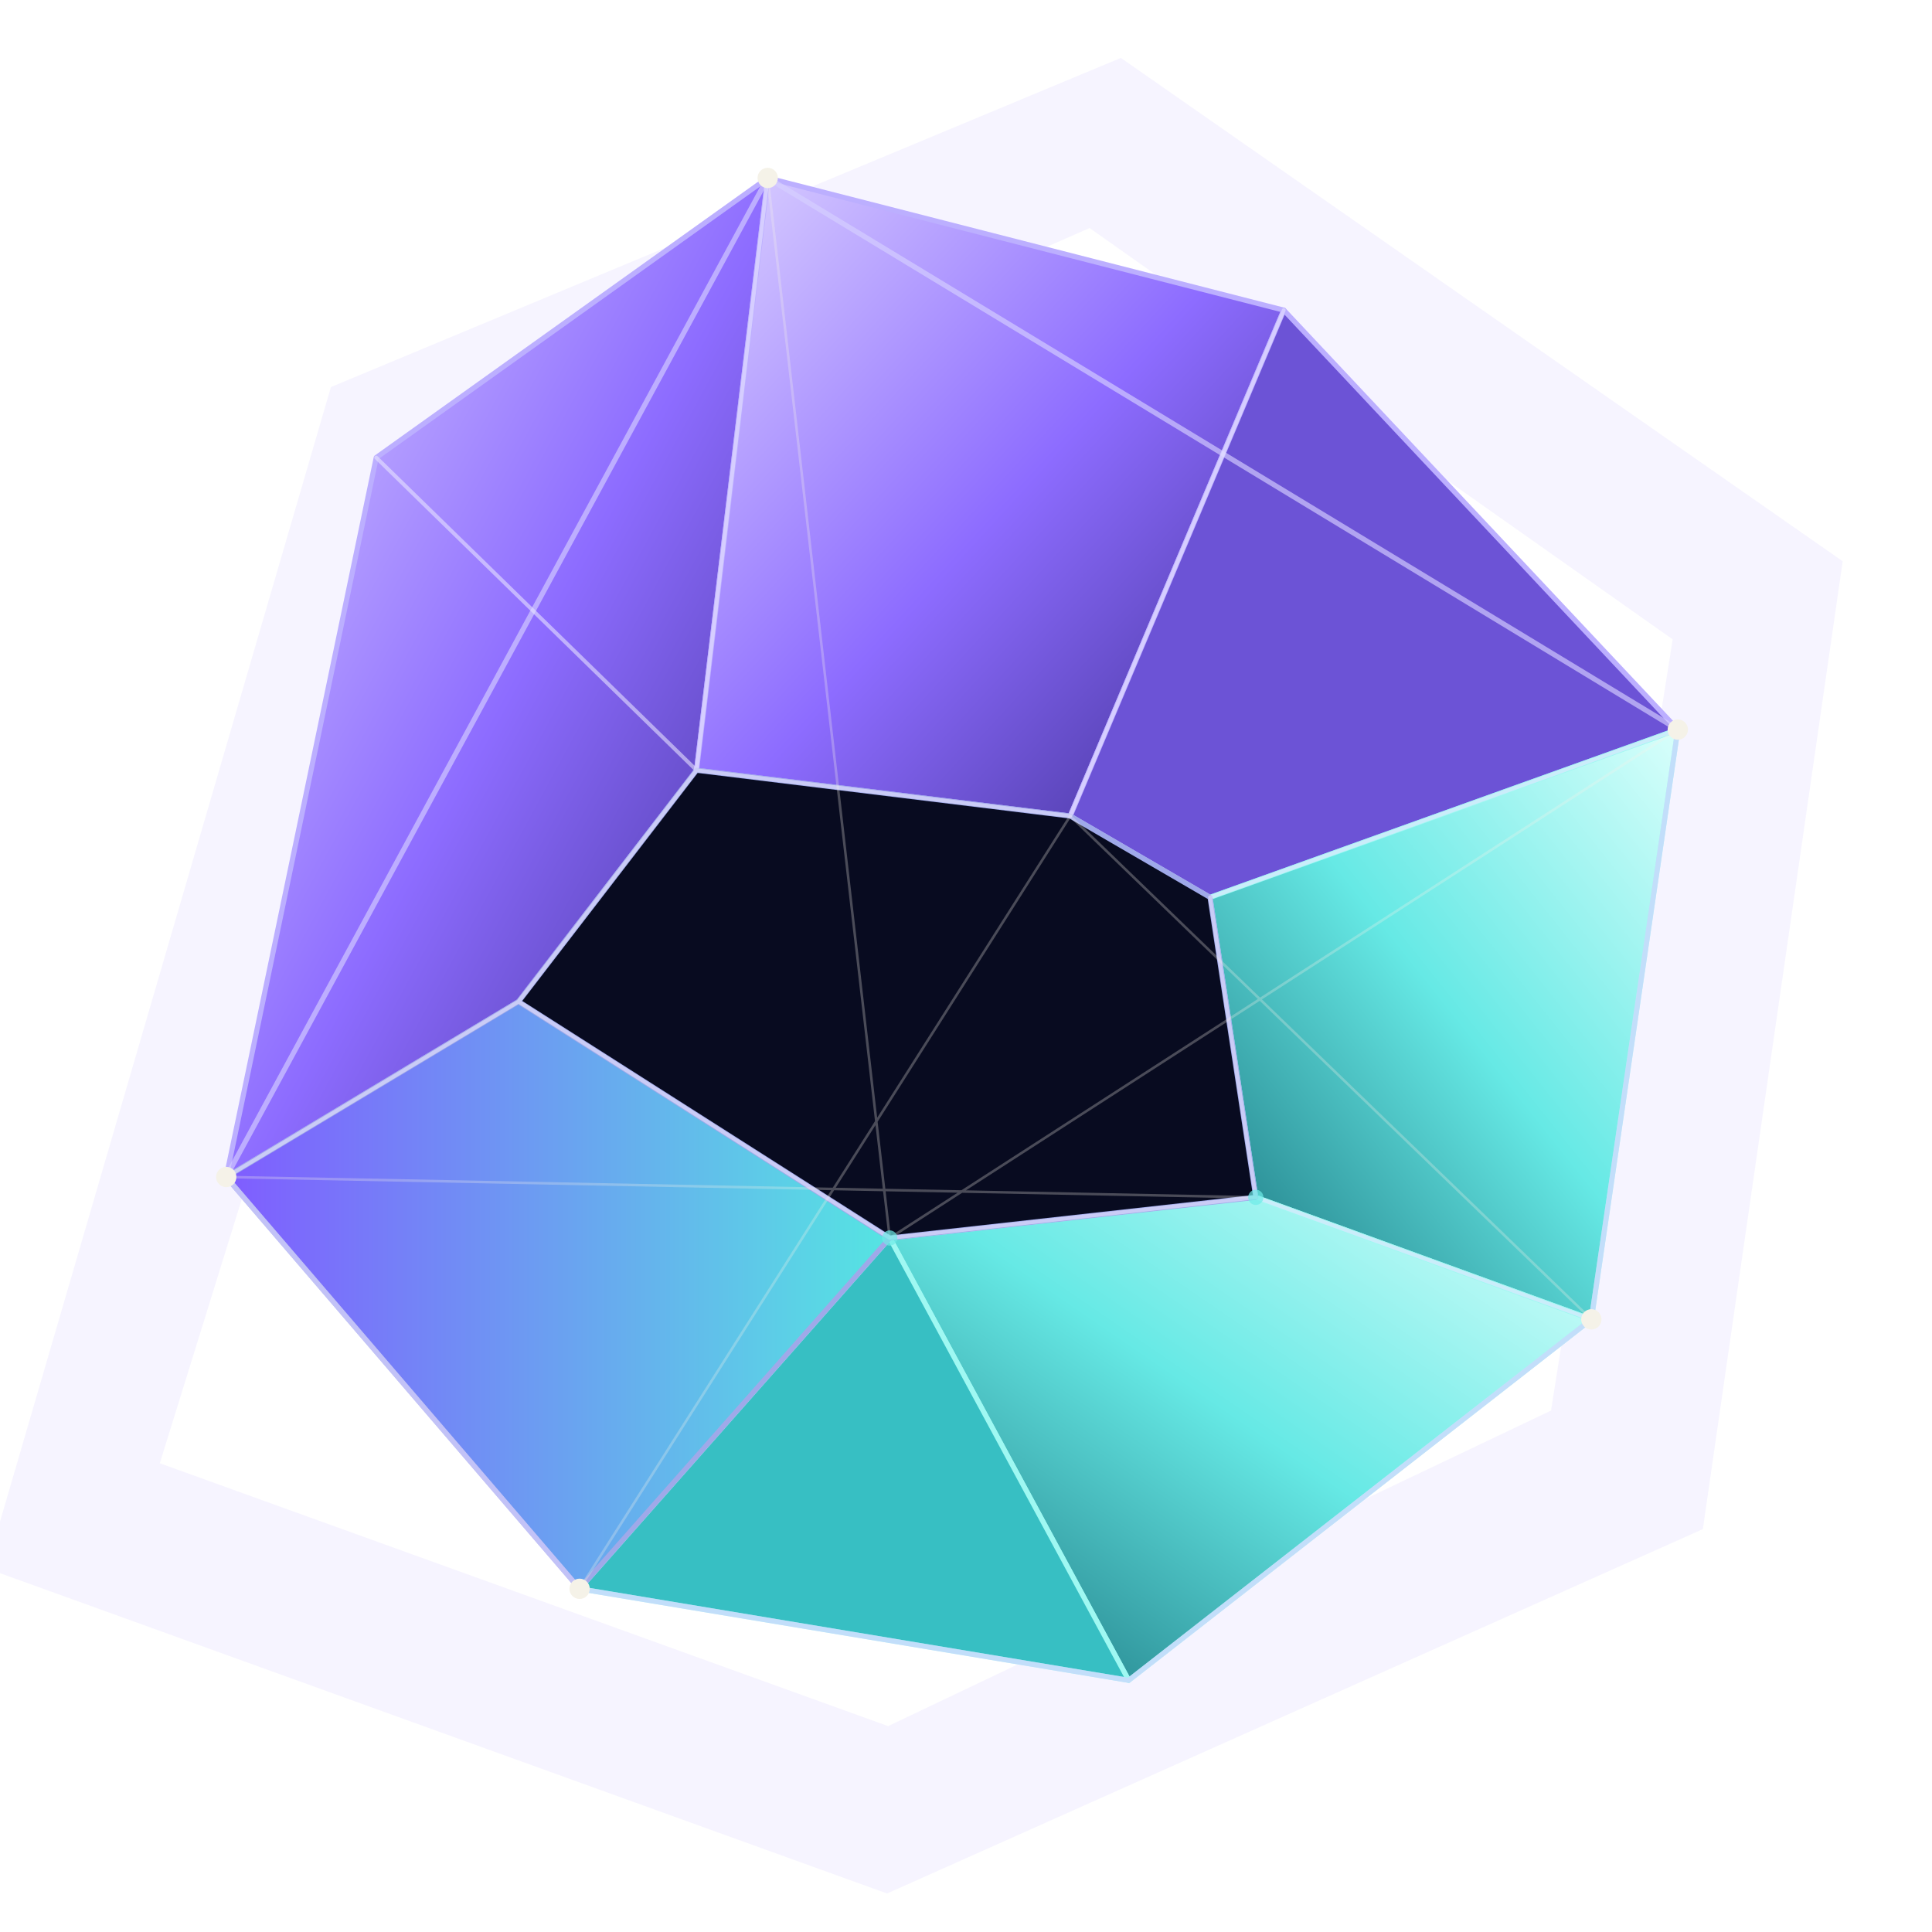
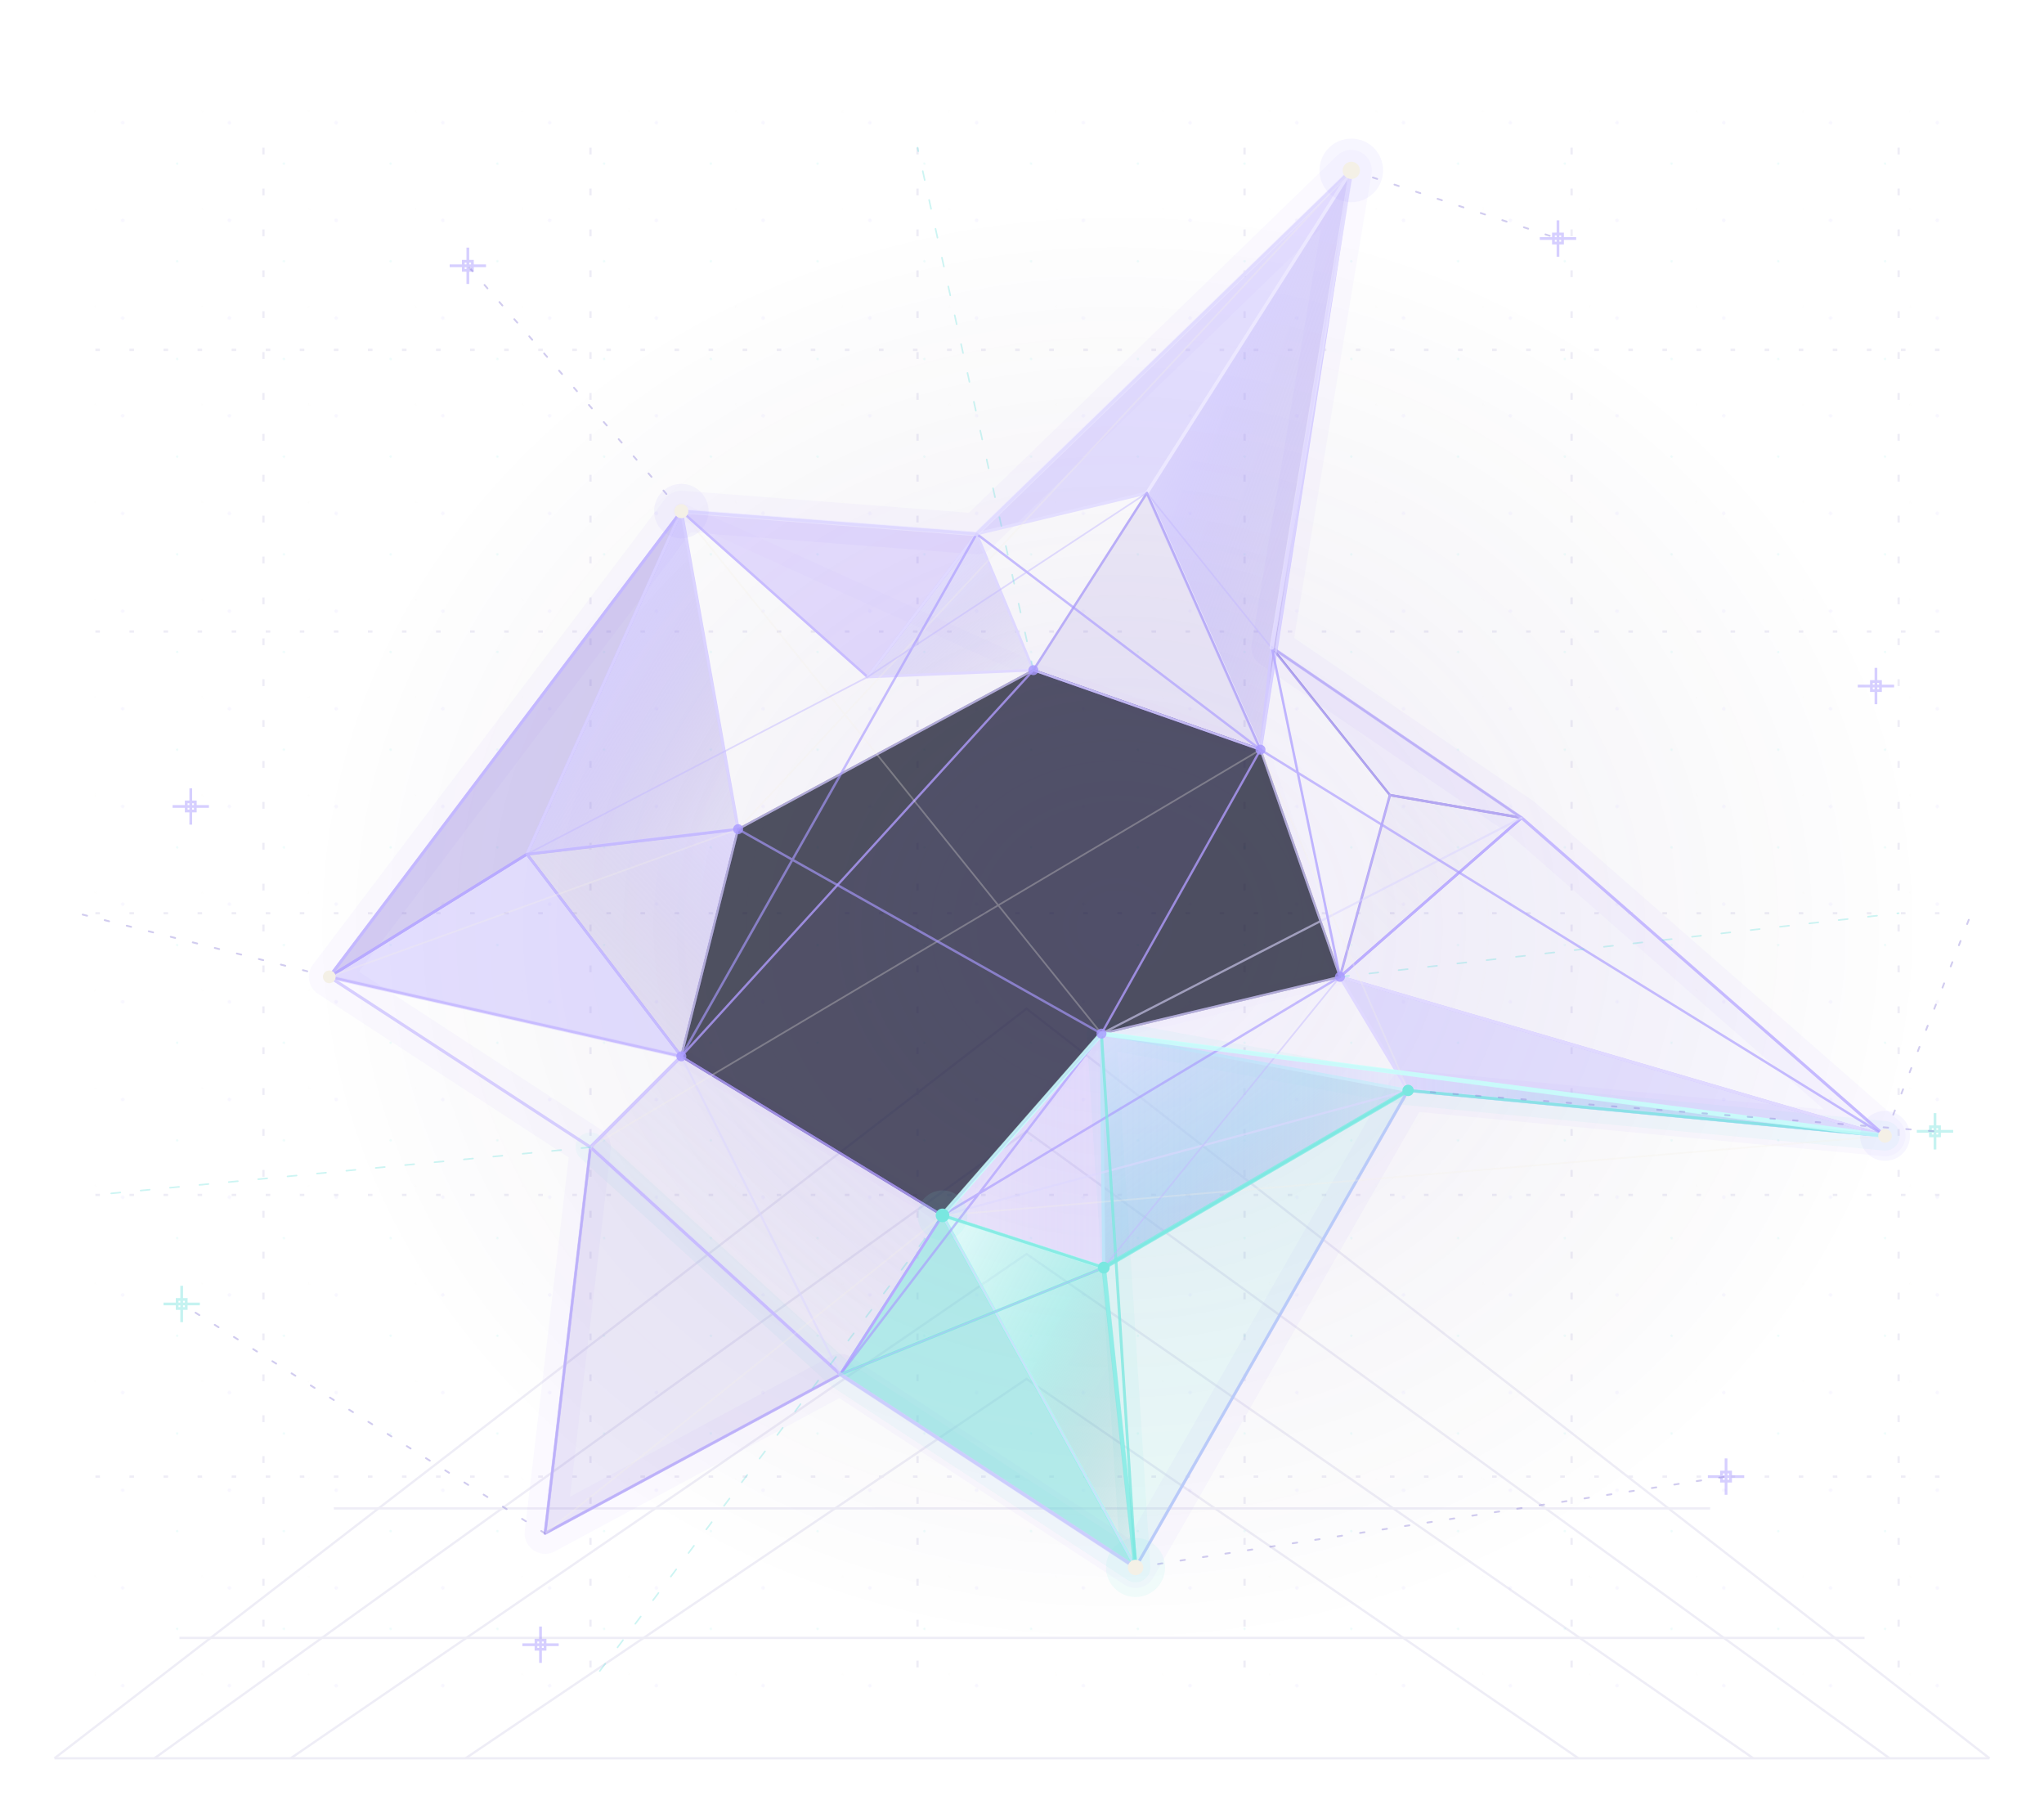
- <svg xmlns="http://www.w3.org/2000/svg" viewBox="0 0 760 760" role="img" aria-labelledby="title desc">
+ <svg xmlns="http://www.w3.org/2000/svg" viewBox="0 0 900 800" role="img" aria-labelledby="title desc">
  <defs>
-     <linearGradient id="violet" x1="0" y1="0" x2="1" y2="1">
-       <stop offset="0" stop-color="#dcd2ff" />
-       <stop offset=".52" stop-color="#8d6cff" />
-       <stop offset="1" stop-color="#3d2e91" />
+     <linearGradient id="violetGlass" x1="0" y1="0" x2="1" y2="1">
+       <stop offset="0" stop-color="#ece7ff" stop-opacity=".82" />
+       <stop offset=".38" stop-color="#a99aff" stop-opacity=".52" />
+       <stop offset="1" stop-color="#5f45c9" stop-opacity=".14" />
    </linearGradient>
-     <linearGradient id="cyan" x1="1" y1="0" x2="0" y2="1">
-       <stop offset="0" stop-color="#d9fffb" />
-       <stop offset=".48" stop-color="#66e9e5" />
-       <stop offset="1" stop-color="#176f7b" />
+     <linearGradient id="violetDeep" x1="1" y1="0" x2="0" y2="1">
+       <stop offset="0" stop-color="#b7a7ff" stop-opacity=".58" />
+       <stop offset="1" stop-color="#452b9d" stop-opacity=".1" />
    </linearGradient>
-     <linearGradient id="bridge" x1="0" y1="0" x2="1" y2="0">
-       <stop offset="0" stop-color="#805cff" />
-       <stop offset="1" stop-color="#55e5e2" />
+     <linearGradient id="cyanGlass" x1="0" y1="0" x2="1" y2="1">
+       <stop offset="0" stop-color="#ddfffb" stop-opacity=".76" />
+       <stop offset=".44" stop-color="#79e7e0" stop-opacity=".62" />
+       <stop offset="1" stop-color="#168993" stop-opacity=".12" />
    </linearGradient>
+     <linearGradient id="crossSignal" x1="0" y1="0" x2="1" y2="0">
+       <stop offset="0" stop-color="#8d6cff" stop-opacity=".18" />
+       <stop offset=".5" stop-color="#e4dcff" stop-opacity=".62" />
+       <stop offset="1" stop-color="#58ddd8" stop-opacity=".34" />
+     </linearGradient>
+     <radialGradient id="ghostField">
+       <stop offset="0" stop-color="#8d6cff" stop-opacity=".12" />
+       <stop offset=".58" stop-color="#463177" stop-opacity=".04" />
+       <stop offset="1" stop-color="#080b20" stop-opacity="0" />
+     </radialGradient>
+     <pattern id="dust" width="47" height="43" patternUnits="userSpaceOnUse">
+       <circle cx="7" cy="11" r=".8" fill="#d9d2ff" opacity=".28" />
+       <circle cx="31" cy="29" r=".55" fill="#7ce8e3" opacity=".2" />
+       <circle cx="42" cy="6" r=".45" fill="#f4f0e6" opacity=".14" />
+     </pattern>
+     <g id="crosshair" fill="none" stroke="currentColor" stroke-width="1.2">
+       <path d="M-8 0H8M0-8V8" />
+       <rect x="-2" y="-2" width="4" height="4" />
+     </g>
  </defs>
-   <g fill="none" stroke="#8f72ff" opacity=".08">
-     <path d="M24 602 150 170 438 50 699 232 648 585 348 719Z" stroke-width="48" />
-     <path d="M48 583 170 190 430 76 671 246 621 563 350 692Z" stroke-width="24" />
+   <ellipse cx="492" cy="408" rx="355" ry="316" fill="url(#ghostField)" />
+   <rect x="34" y="42" width="832" height="708" fill="url(#dust)" opacity=".6" />
+   <g fill="none" stroke="#7e73bd" stroke-width="1" opacity=".13" vector-effect="non-scaling-stroke">
+     <path d="M42 154H858M42 278H858M42 402H858M42 526H858M42 650H858" stroke-dasharray="2 13" />
+     <path d="M116 65V741M260 65V741M404 65V741M548 65V741M692 65V741M836 65V741" stroke-dasharray="3 15" />
+     <path d="M24 774 452 444 876 774M68 774 452 498 832 774M128 774 452 552 772 774M205 774 452 607 695 774" />
+     <path d="M24 774H876M79 721H821M147 664H753" />
  </g>
-   <g stroke="#bcafff" stroke-width="2" stroke-linejoin="round">
-     <path d="M89 463 148 180 302 70 274 303 204 394Z" fill="url(#violet)" />
-     <path d="M302 70 505 122 421 321 274 303Z" fill="url(#violet)" />
-     <path d="M505 122 660 287 476 353 421 321Z" fill="#6c53d6" />
+   <g color="#a99aff" opacity=".48">
+     <use href="#crosshair" x="84" y="355" />
+     <use href="#crosshair" x="206" y="117" />
+     <use href="#crosshair" x="686" y="105" />
+     <use href="#crosshair" x="826" y="302" />
+     <use href="#crosshair" x="760" y="650" />
+     <use href="#crosshair" x="238" y="724" />
  </g>
-   <g stroke="#9ff8f2" stroke-width="2" stroke-linejoin="round">
-     <path d="M660 287 626 519 494 471 476 353Z" fill="url(#cyan)" />
-     <path d="M626 519 444 661 350 487 494 471Z" fill="url(#cyan)" />
-     <path d="M444 661 228 625 350 487Z" fill="#37bfc3" />
-   </g>
-   <g stroke="#9fa9e9" stroke-width="2" stroke-linejoin="round">
-     <path d="M228 625 89 463 204 394 350 487Z" fill="url(#bridge)" />
-     <path d="M204 394 274 303 421 321 476 353 494 471 350 487Z" fill="#080b20" />
+   <g color="#58ddd8" opacity=".35">
+     <use href="#crosshair" x="80" y="574" />
+     <use href="#crosshair" x="852" y="498" />
  </g>
  <g fill="none" stroke-linecap="round" stroke-linejoin="round">
-     <path d="M89 463 302 70 660 287 626 519 444 661 228 625 89 463Z" stroke="#d6d0ff" stroke-width="2" opacity=".65" />
-     <path d="m148 180 126 123 28-233m-98 324 70-91 147 18 84-199M350 487l-146-93-115 69m261 24 144-16 132 48m-132-48-18-118 184-66" stroke="#e8e5ff" stroke-width="1.5" opacity=".58" />
-     <path d="M302 70 350 487 660 287M89 463l405 8M228 625l193-304 205 198" stroke="#f5f2e8" stroke-width="1" opacity=".28" />
+     <path d="M145 430 300 225 430 235 595 75 560 285 670 360 830 500 620 480 500 690 370 605 240 675 260 505Z" stroke="#8d6cff" stroke-width="18" opacity=".042" />
+     <path d="M260 505 370 605 500 690 485 455 620 480 830 500" stroke="#58ddd8" stroke-width="13" opacity=".065" />
+     <path d="M300 225 455 295 555 330 590 430 485 455 415 535 300 465" stroke="#c9beff" stroke-width="7" opacity=".045" />
  </g>
-   <g fill="#f5f2e8">
-     <circle cx="302" cy="70" r="4" />
-     <circle cx="660" cy="287" r="4" />
-     <circle cx="626" cy="519" r="4" />
-     <circle cx="228" cy="625" r="4" />
-     <circle cx="89" cy="463" r="4" />
+   <g stroke-linejoin="round" vector-effect="non-scaling-stroke">
+     <path d="M145 430 300 225 232 376Z" fill="#7760d4" fill-opacity=".3" stroke="#b8aaff" stroke-width="1.2" />
+     <path d="M300 225 325 365 232 376Z" fill="url(#violetGlass)" fill-opacity=".82" stroke="#d8d0ff" stroke-width="1.35" />
+     <path d="M145 430 232 376 300 465Z" fill="#a99aff" fill-opacity=".32" stroke="#b8aaff" stroke-width="1.1" />
+     <path d="M232 376 325 365 300 465Z" fill="url(#violetDeep)" fill-opacity=".62" stroke="#c5baff" stroke-width="1.15" />
+     <path d="M300 225 430 235 382 298Z" fill="#8d6cff" fill-opacity=".22" stroke="#c8bcff" stroke-width="1.1" />
+     <path d="M430 235 455 295 382 298Z" fill="url(#violetGlass)" fill-opacity=".56" stroke="#e0d9ff" stroke-width="1.2" />
+     <path d="M430 235 595 75 505 217Z" fill="#b9acff" fill-opacity=".38" stroke="#e3deff" stroke-width="1.35" />
+     <path d="M595 75 555 330 505 217Z" fill="url(#violetGlass)" fill-opacity=".82" stroke="#ece8ff" stroke-width="1.5" />
+     <path d="M505 217 555 330 455 295Z" fill="#755fcf" fill-opacity=".12" stroke="#b9adf7" stroke-width="1.05" />
+     <path d="M595 75 560 285 555 330Z" fill="#8a75df" fill-opacity=".32" stroke="#d3caff" stroke-width="1.25" />
+     <path d="M560 285 670 360 612 350Z" fill="#8d6cff" fill-opacity=".07" stroke="#9f91e4" stroke-width="1" />
+     <path d="M670 360 590 430 612 350Z" fill="url(#violetDeep)" fill-opacity=".18" stroke="#b4a7f1" stroke-width="1.1" />
+     <path d="M670 360 830 500 590 430Z" fill="#a99aff" fill-opacity=".055" stroke="#bcaeff" stroke-width="1.15" />
+     <path d="M830 500 620 480 590 430Z" fill="#a99aff" fill-opacity=".3" stroke="#e0d9ff" stroke-width="1.35" />
+     <path d="M620 480 500 690 486 558Z" fill="#58ddd8" fill-opacity=".11" stroke="#8dece7" stroke-width="1.1" />
+     <path d="M620 480 485 455 486 558Z" fill="url(#cyanGlass)" fill-opacity=".72" stroke="#c3fbf7" stroke-width="1.4" />
+     <path d="M500 690 415 535 486 558Z" fill="url(#cyanGlass)" fill-opacity=".82" stroke="#baf8f4" stroke-width="1.5" />
+     <path d="M500 690 370 605 415 535Z" fill="#6adbd8" fill-opacity=".5" stroke="#a9f5f0" stroke-width="1.25" />
+     <path d="M370 605 240 675 260 505Z" fill="#7661cd" fill-opacity=".14" stroke="#9e90e9" stroke-width="1.05" />
+     <path d="M370 605 260 505 300 465 415 535Z" fill="url(#violetDeep)" fill-opacity=".38" stroke="#b8aaff" stroke-width="1.2" />
+     <path d="M325 365 455 295 555 330 590 430 485 455 415 535 300 465Z" fill="#080b20" fill-opacity=".7" stroke="#71699b" stroke-width=".9" />
+     <path d="M415 535 485 455 830 500 620 480 486 558Z" fill="url(#crossSignal)" fill-opacity=".72" stroke="#baf8f4" stroke-width="1.45" />
+     <path d="M300 465 455 295 555 330 485 455 415 535Z" fill="#7660c7" fill-opacity=".08" stroke="#9c8cdd" stroke-width="1" />
  </g>
-   <g fill="#6debe7" opacity=".7">
-     <circle cx="350" cy="487" r="3" />
-     <circle cx="494" cy="471" r="3" />
+   <g fill="none" stroke-linecap="round" stroke-linejoin="round" vector-effect="non-scaling-stroke">
+     <path d="M145 430 300 225 430 235 595 75 560 285 670 360 830 500 620 480 500 690 370 605 240 675 260 505 145 430" stroke="#c9beff" stroke-width="1.35" opacity=".72" />
+     <path d="M300 225 325 365 300 465 260 505M430 235 455 295 325 365M595 75 555 330 455 295M560 285 590 430 555 330M670 360 485 455 590 430M830 500 485 455M620 480 415 535M500 690 415 535M370 605 300 465" stroke="#ddd7ff" stroke-width=".95" opacity=".58" />
+     <path d="M145 430 325 365 595 75M240 675 415 535 830 500M300 225 485 455 500 690M260 505 555 330 620 480" stroke="#f4f0e6" stroke-width=".75" opacity=".28" />
+     <path d="M300 465 430 235 555 330 830 500M325 365 485 455 370 605M415 535 590 430 560 285" stroke="#a99aff" stroke-width="1.05" opacity=".64" />
+     <path d="M415 535 486 558 620 480 830 500M485 455 500 690M370 605 486 558" stroke="#79e7e0" stroke-width="1.25" opacity=".76" />
+     <path d="M232 376 382 298 505 217 612 350 590 430 486 558 370 605" stroke="#c3b8ff" stroke-width=".72" opacity=".48" />
+     <path d="M300 225 430 235 595 75 560 285" stroke="#ece8ff" stroke-width="2" opacity=".62" />
+     <path d="M145 430 300 465 260 505 370 605 500 690" stroke="#d7ceff" stroke-width="1.8" opacity=".52" />
+     <path d="M415 535 485 455 830 500" stroke="#c9fffb" stroke-width="2.1" opacity=".76" />
+     <path d="M500 690 486 558 620 480" stroke="#79e7e0" stroke-width="2" opacity=".66" />
+     <path d="M145 430 34 402M300 225 206 117M595 75 686 105M830 500 868 402M620 480 852 498M500 690 760 650M240 675 80 574" stroke="#8d80d7" stroke-width=".8" opacity=".4" stroke-dasharray="2 8" />
+     <path d="M260 505 42 526M455 295 404 65M590 430 836 402M415 535 260 741" stroke="#58ddd8" stroke-width=".7" opacity=".3" stroke-dasharray="4 9" />
+   </g>
+   <g fill="#a99aff" opacity=".09">
+     <circle cx="300" cy="225" r="12" />
+     <circle cx="595" cy="75" r="14" />
+     <circle cx="830" cy="500" r="11" />
+   </g>
+   <g fill="#79e7e0" opacity=".1">
+     <circle cx="415" cy="535" r="11" />
+     <circle cx="500" cy="690" r="13" />
+   </g>
+   <g fill="#f4f0e6">
+     <circle cx="300" cy="225" r="3.1" />
+     <circle cx="595" cy="75" r="3.8" />
+     <circle cx="830" cy="500" r="3" />
+     <circle cx="500" cy="690" r="3.4" />
+     <circle cx="145" cy="430" r="2.8" />
+   </g>
+   <g fill="#79e7e0">
+     <circle cx="415" cy="535" r="3" />
+     <circle cx="486" cy="558" r="2.6" />
+     <circle cx="620" cy="480" r="2.5" />
+   </g>
+   <g fill="#a99aff" opacity=".8">
+     <circle cx="325" cy="365" r="2.2" />
+     <circle cx="455" cy="295" r="2.2" />
+     <circle cx="555" cy="330" r="2.2" />
+     <circle cx="590" cy="430" r="2.2" />
+     <circle cx="485" cy="455" r="2.2" />
+     <circle cx="300" cy="465" r="2.2" />
  </g>
</svg>
